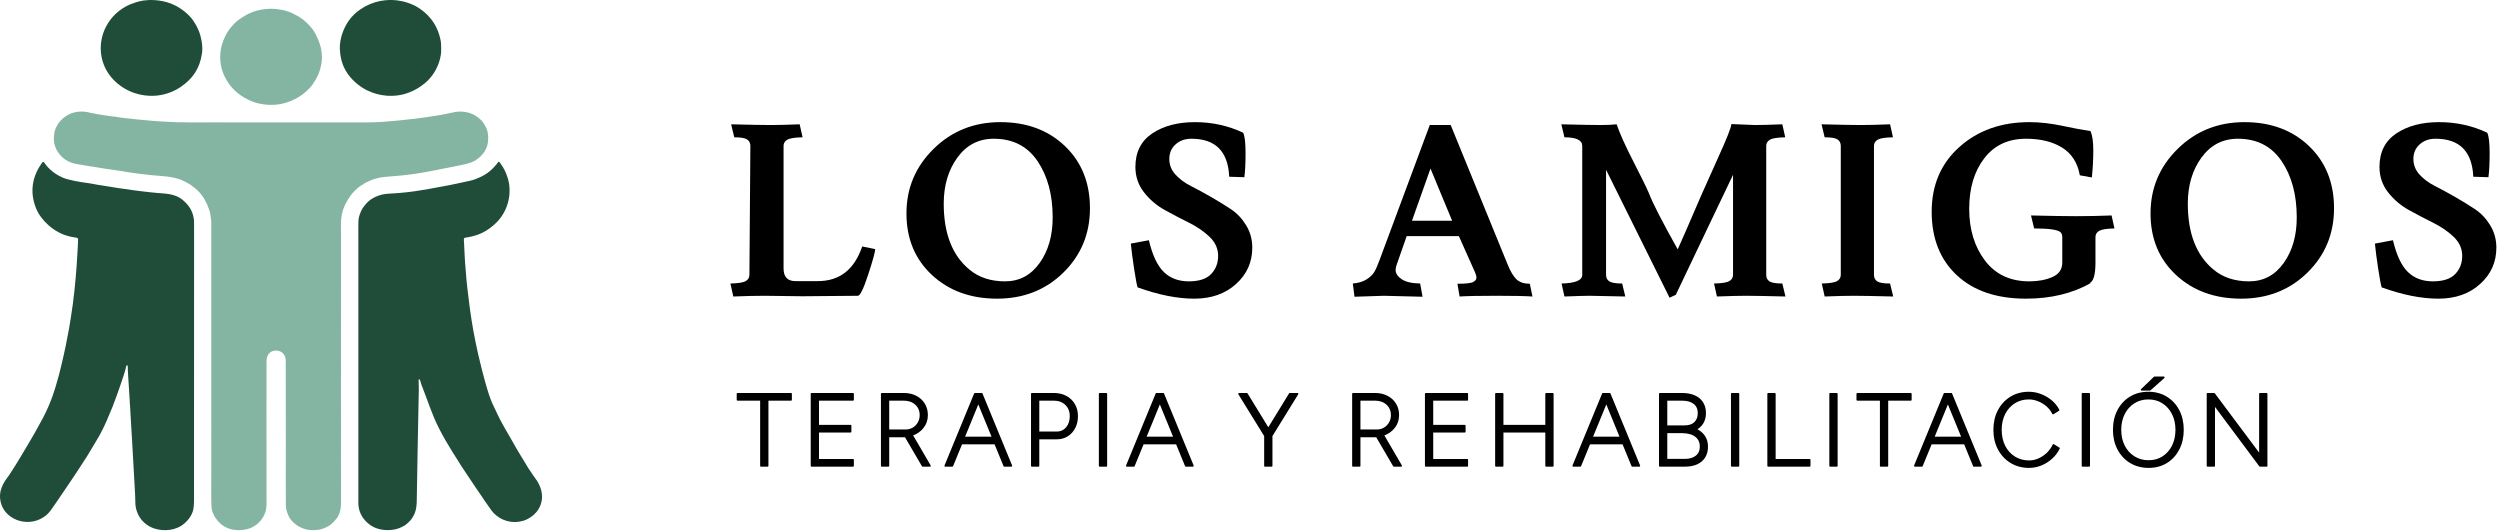
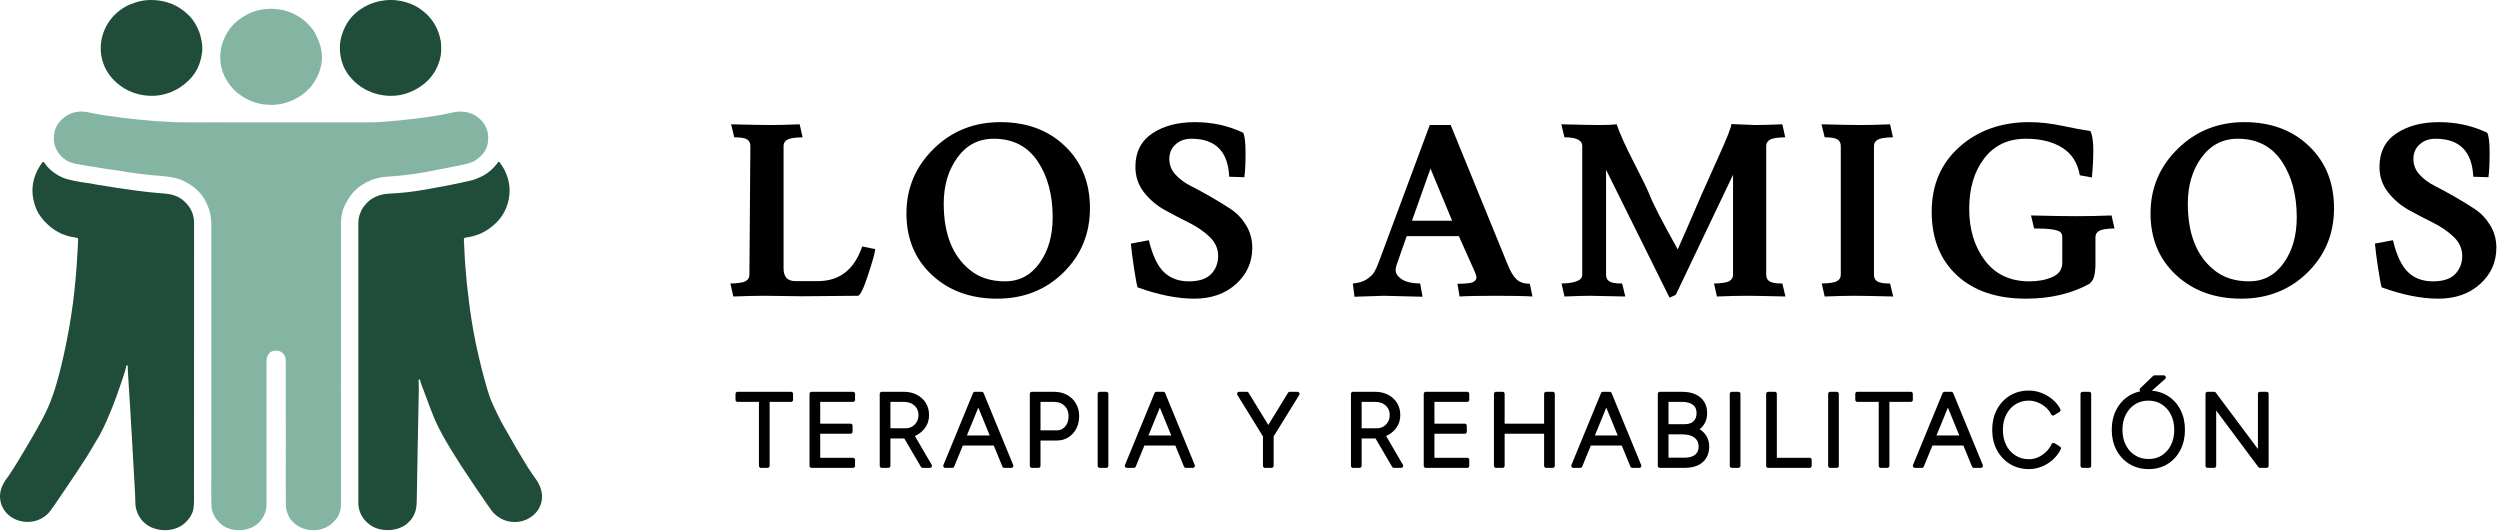
<svg xmlns="http://www.w3.org/2000/svg" width="100%" height="100%" viewBox="0 0 499 106" version="1.1" xml:space="preserve" shape-rendering="geometricPrecision" text-rendering="geometricPrecision" style="fill-rule:evenodd;clip-rule:evenodd;stroke-linejoin:round;stroke-miterlimit:2;">
  <g transform="matrix(1,0,0,1,-44.90278,-38.86673)">
    <g transform="matrix(0.164946,0,0,0.156449,14.52627,11.67528)">
      <path d="M249.95,357.414C249.456,353.826 249.306,352.944 249.296,350.497C249.285,347.982 249.815,343.567 250.262,341.435C250.873,338.526 253.536,332.752 255.332,330.377C270.979,309.689 292.718,317.576 293.45,317.716C302.698,319.479 302.662,319.594 303.47,319.714C312.947,321.12 312.882,321.473 316.45,321.833C324.485,322.644 324.433,322.921 329.466,323.682C332.975,324.213 332.97,324.108 336.486,324.607C345.391,325.872 353.478,326.377 359.54,327.072C367.502,327.986 367.508,327.755 375.497,328.527C378.243,328.792 394.508,329.701 397.493,329.753C421.437,330.168 421.422,329.907 423.501,329.977C430.723,330.222 433.453,329.837 439.497,329.907C455.57,330.091 611.161,329.918 623.499,330.003C625.824,330.019 642.239,329.876 649.462,329.06C656.998,328.208 663.738,328.064 671.551,326.948C679.093,325.871 683.113,325.712 684.501,325.512C697.397,323.655 697.395,323.755 698.509,323.558C711.9,321.199 712.831,321.615 725.555,318.734C726.273,318.572 732.808,317.092 734.546,316.775C736.609,316.398 749.148,314.106 760.266,321.871C766.217,326.027 768.332,329.536 768.375,329.591C771.126,333.127 773.338,338.845 773.77,340.425C775.933,348.341 774.486,356.11 774.237,357.449C774.041,358.504 772.965,364.282 768.738,369.682C764.936,374.537 764.67,374.283 763.852,374.953C758.572,379.279 758.593,379.678 749.549,382.644C746.727,383.569 733.047,386.277 729.426,387.137C725.515,388.067 723.925,388.22 722.512,388.559C716.306,390.048 715.938,389.78 713.478,390.413C708.501,391.693 705.989,391.86 703.488,392.445C696.505,394.078 694.672,394 692.494,394.47C686.518,395.759 680.37,396.244 676.566,396.898C668.773,398.238 648.529,399.106 643.495,400.478C636.943,402.263 636.914,402.12 634.347,403.13C632.932,403.686 626.908,406.688 626.691,406.823C620.123,410.922 618.066,412.76 617.388,413.366C608.762,421.075 606.108,427.053 604.197,430.327C594.997,446.084 596.91,459.275 596.824,474.498C596.709,494.805 596.816,614.09 596.756,633.507C596.705,650.083 596.832,650.061 596.814,651.501C596.794,653.101 596.629,666.38 596.736,671.498C596.925,680.59 596.728,759.825 596.771,764.496C596.935,782.388 596.849,802.222 596.835,805.502C596.783,817.577 597.466,823.067 593.683,831.586C591.486,836.531 585.041,842.79 583.154,844.026C576.075,848.659 570.698,850.003 565.487,850.091C562.301,850.145 552.848,851.112 542.626,843.331C541.725,842.645 536.115,838.375 533.554,832.475C529.444,823.007 530.061,818.441 530.067,814.498C530.108,788.449 529.842,779.589 530.015,762.493C530.023,761.693 530.09,755.057 530.015,752.493C529.875,747.672 530.097,747.685 530.033,743.494C529.879,733.559 530.158,642.308 529.912,633.478C529.897,632.92 529.797,629.34 528.145,626.726C522.959,618.521 513.75,620.801 510.715,623.719C505.971,628.281 506.706,635.205 506.703,636.5C506.675,651.23 506.663,651.221 506.67,652.501C506.826,681.959 506.623,681.94 506.642,684.5C506.764,700.749 506.665,804.87 506.702,816.495C506.705,817.376 506.723,822.891 505.224,827.409C501.318,839.183 493.563,843.858 491.382,845.31C484.311,850.019 472.653,851.713 462.458,848.64C461.245,848.275 456.742,846.401 454.375,844.678C451.186,842.359 451.212,842.338 448.603,839.406C447.603,838.282 441.748,831.7 440.283,822.543C439.559,818.017 439.853,801.321 439.846,775.501C439.84,750.461 439.764,467.476 439.836,462.506C439.944,454.95 439.75,454.968 438.741,447.46C437.782,440.321 432.444,428.226 428.678,423.377C426.21,420.2 426.302,420.14 426.071,419.879C421.029,414.179 416.57,410.938 415.653,410.272C411.29,407.1 407.51,405.388 406.369,404.741C395.107,398.355 374.993,398.194 368.51,397.395C354.675,395.692 354.674,395.811 353.48,395.613C343.004,393.869 342.943,394.326 332.53,392.317C329.57,391.746 325.484,391.294 323.441,390.865C319.857,390.112 315.51,389.847 311.568,389.089C305.029,387.831 305.019,388.005 298.456,386.786C294.001,385.959 293.961,386.278 289.533,385.349C278.42,383.016 275.753,383.595 268.502,380.495C262.05,377.736 252.921,370.265 249.95,357.414Z" style="fill:rgb(132,181,162);" />
    </g>
    <g transform="matrix(0.164946,0,0,0.156449,14.52627,11.67528)">
      <path d="M269.944,578.564C276.952,533.876 278.686,480.06 278.677,479.495C278.629,476.676 277.346,477.383 270.41,475.948C247.525,471.212 232.978,451.825 228.907,442.329C220.612,422.977 221.256,402.14 234.415,382.438C235.071,381.456 235.598,380.42 236.503,380.44C237.594,380.464 237.349,380.913 239.308,383.632C240.535,385.334 247,394.304 259.62,400.225C266.802,403.595 282.118,406.173 286.458,406.762C297.089,408.207 298.459,409.033 303.454,409.774C311.118,410.912 325.518,413.5 327.46,413.766C336.803,415.046 345.768,416.549 347.458,416.77C358.56,418.221 358.557,418.197 359.521,418.327C368.7,419.557 368.711,419.336 369.507,419.445C382.488,421.224 394.545,419.495 405.677,429.297C416.908,439.186 417.964,449.15 418.589,452.486C419.075,455.082 419.044,455.089 419.016,485.499C418.988,589.167 418.96,692.834 418.932,796.501C418.949,819.658 419.434,824.092 414.68,832.603C412.862,835.858 409.3,839.829 408.499,840.499C404.985,843.439 404.85,844.376 398.405,847.293C388.779,851.65 372.705,851.871 361.255,842.812C347.406,831.855 347.978,815.664 347.973,815.479C347.723,805.472 347.693,805.496 347.176,795.518C343.412,722.783 343.185,722.8 342.872,716.475C342.347,705.873 341.778,696.248 341.674,694.49C339.309,654.444 339.315,654.456 339.246,653.519C338.425,642.407 339.375,638.099 337.349,640.255C336.493,641.166 336.817,641.308 336.591,642.534C335.597,647.935 331.912,658.475 329.735,665.576C328.55,669.44 321.719,689.398 320.467,692.486C314.201,707.937 312.977,712.464 305.125,728.316C304.46,729.658 296.942,742.997 296.15,744.295C294.866,746.399 290.394,754.439 289.25,756.356C288.314,757.922 277.429,775.552 276.713,776.634C275.455,778.534 272.934,782.774 271.667,784.609C271.17,785.329 257.832,806.198 256.841,807.713C245.699,824.753 244.044,828.42 237.353,833.291C217.179,847.978 186.97,836.239 184.334,810.516C182.754,795.101 192.402,784.48 195.058,780.215C202.235,768.687 202.125,768.639 207.058,760.246C211.667,752.406 224.405,729.394 226.08,726.274C226.892,724.761 231.83,715.565 236.009,707.253C246.674,686.041 251.38,667.318 252.208,664.417C260.833,634.212 268.342,591.148 269.944,578.564Z" style="fill:rgb(31,77,58);" />
    </g>
    <g transform="matrix(0.164946,0,0,0.156449,14.52627,11.67528)">
      <path d="M692.142,657.859C691.819,657.843 691.843,657.973 691.51,657.956C690.92,657.927 690.941,657.767 690.9,657.797C690.413,658.159 691.168,666.816 690.943,672.503C690.575,681.752 688.691,799.801 688.637,802.502C688.33,817.699 689.2,825.495 682.016,836.154C680.498,838.407 676.021,842.797 674.152,844.007C664.604,850.187 656.706,849.995 654.484,850.08C652.685,850.149 641.773,850.565 632.789,844.101C631.299,843.03 622.397,836.625 619.255,825.576C617.712,820.153 617.791,816.829 617.804,812.501C617.852,796.804 617.779,501.47 617.805,486.501C617.857,455.203 617.26,454.537 619.472,447.492C621.414,441.308 623.823,438.115 624.364,437.399C627.867,432.757 631.62,427.368 642.419,423.299C654.353,418.802 659.423,423.192 704.519,414.6C728.611,410.01 728.59,410.011 752.504,404.516C761.864,402.365 770.488,396.917 770.683,396.783C775.488,393.492 778.841,391.114 784.763,383.71C786.929,381.003 786.792,380.391 787.427,380.287C788.358,380.135 788.389,380.281 788.921,381.047C794.757,389.457 796.035,393.711 797.44,397.521C804.9,417.755 799.707,442.336 784.823,457.809C774.228,468.822 764.321,472.541 760.609,473.822C753.128,476.403 747.77,476.891 747.577,476.93C744.808,477.499 745.484,478.963 745.698,483.491C746.691,504.528 746.625,504.514 746.994,509.461C748.733,532.795 749.127,536.195 749.395,538.512C752.248,563.138 755.024,594.729 767.126,644.593C777.34,686.679 779.445,686.601 785.354,700.566C790.318,712.295 798.013,725.2 804.111,736.704C804.864,738.125 811.043,749.783 813.826,754.305C817.021,759.496 822.062,768.854 823.224,770.666C830.205,781.552 830.136,781.584 832.295,784.638C842.046,798.429 840.046,810.434 839.691,812.53C836.794,829.618 822.925,836.476 817.396,838.182C799.173,843.804 784.782,833.632 778.972,825.156C778.92,825.081 771.187,813.532 770.98,813.196C768.497,809.162 768.418,809.231 765.9,805.238C762.79,800.306 762.676,800.398 759.992,796.173C758.587,793.962 742.765,769.056 742.471,768.517C738.022,760.382 726.878,743.971 715.074,719.697C706.909,702.906 699.983,679.899 695.538,668.485C693.312,662.767 693.667,662.268 692.142,657.859Z" style="fill:rgb(31,77,58);" />
    </g>
    <g transform="matrix(0.164946,0,0,0.156449,14.52627,11.67528)">
      <path d="M555.577,289.577C543.601,301.632 528.45,305.599 525.43,306.136C523.995,306.392 512.648,309.508 497.415,305.875C479.827,301.681 468.163,289.294 467.511,288.489C466.664,287.444 451.411,272.983 450.628,248.496C450.516,245.008 450.971,236.792 452.533,231.509C455.054,222.979 460.122,207.409 477.189,196.047C483.064,192.135 493.186,185.184 512.499,184.959C513.092,184.952 524.239,185.215 532.524,188.437C537.775,190.48 537.806,190.408 542.666,193.238C548.261,196.496 553.813,200.04 561.801,210.27C565.052,214.435 567.979,221.506 568.405,222.536C571.974,231.161 577.644,246.228 569.789,267.611C568.948,269.9 564.297,280.489 558.521,286.52C557.286,287.809 555.813,289.333 555.577,289.577Z" style="fill:rgb(132,181,162);" />
    </g>
    <g transform="matrix(0.164946,0,0,0.156449,14.52627,11.67528)">
      <path d="M371.526,295.936C364.79,296.386 344.938,296.601 326.52,280.477C294.019,252.025 301.822,200.17 338.661,180.828C341.464,179.357 352.302,174.566 361.471,174.098C361.575,174.093 376.779,172.09 392.313,178.911C405.795,184.832 415.004,195.378 417.544,199.471C418.868,201.604 421.86,205.458 425.24,214.598C426.946,219.209 430.045,231.351 428.643,241.518C425.838,261.864 417.082,274.417 402.701,284.795C388.042,295.372 372.904,295.844 371.526,295.936Z" style="fill:rgb(31,77,58);" />
    </g>
    <g transform="matrix(0.164946,0,0,0.156449,14.52627,11.67528)">
      <path d="M653.534,296.034C649.661,295.639 632.782,294.704 617.343,281.691C597.413,264.892 595.912,246.09 595.441,236.502C594.794,223.328 600.33,209.087 605.844,200.716C615.972,185.34 633.356,175.833 650.468,174.121C670.74,172.093 685.491,180.358 689.709,183.177C698.675,189.169 713.275,201.139 717.565,226.491C718.075,229.504 718.295,239.658 717.661,243.524C717.058,247.194 714.588,265.553 698.143,280.095C695.861,282.114 690.648,285.807 690.219,286.077C676.261,294.852 664.843,296.436 653.534,296.034Z" style="fill:rgb(31,77,58);" />
    </g>
    <g transform="matrix(1.200069,0,0,1.200069,189.2531,97.90397)">
      <path d="M13.16,0.08L6.88,0C5.44,0 3.707,0.04 1.68,0.12L1.2,-2.04C2.48,-2.067 3.327,-2.2 3.74,-2.44C4.153,-2.68 4.36,-3.027 4.36,-3.48L4.52,-24.92C4.52,-25.4 4.34,-25.76 3.98,-26C3.62,-26.24 2.907,-26.36 1.84,-26.36L1.32,-28.52C4.52,-28.44 6.713,-28.4 7.9,-28.4C9.087,-28.4 10.693,-28.44 12.72,-28.52L13.2,-26.36C11.92,-26.333 11.073,-26.2 10.66,-25.96C10.247,-25.72 10.04,-25.373 10.04,-24.92L10.04,-4.56C10.04,-3.147 10.693,-2.44 12,-2.44L15.76,-2.44C19.36,-2.44 21.813,-4.36 23.12,-8.2L25.28,-7.76C25.28,-7.307 24.893,-5.9 24.12,-3.54C23.347,-1.18 22.773,0 22.4,0L13.16,0.08Z" style="fill-rule:nonzero;" />
    </g>
    <g transform="matrix(1.200069,0,0,1.200069,189.2531,97.90397)">
      <path d="M45.56,0.48C41.16,0.48 37.547,-0.833 34.72,-3.46C31.893,-6.087 30.48,-9.5 30.48,-13.7C30.48,-17.9 31.987,-21.48 35,-24.44C38.013,-27.4 41.713,-28.88 46.1,-28.88C50.487,-28.88 54.067,-27.553 56.84,-24.9C59.613,-22.247 61,-18.8 61,-14.56C61,-10.32 59.527,-6.753 56.58,-3.86C53.633,-0.967 49.96,0.48 45.56,0.48ZM41,-4.32C42.547,-3.04 44.507,-2.4 46.88,-2.4C49.253,-2.4 51.167,-3.413 52.62,-5.44C54.073,-7.467 54.8,-10 54.8,-13.04C54.8,-16.8 53.96,-19.92 52.28,-22.4C50.6,-24.88 48.173,-26.12 45,-26.12C42.493,-26.12 40.48,-25.08 38.96,-23C37.44,-20.92 36.68,-18.36 36.68,-15.32C36.68,-10.333 38.12,-6.667 41,-4.32Z" style="fill-rule:nonzero;" />
    </g>
    <g transform="matrix(1.200069,0,0,1.200069,189.2531,97.90397)">
      <path d="M70.8,-9.24C71.387,-6.76 72.213,-5 73.28,-3.96C74.347,-2.92 75.733,-2.4 77.44,-2.4C79.147,-2.4 80.387,-2.807 81.16,-3.62C81.933,-4.433 82.32,-5.44 82.32,-6.64C82.32,-7.84 81.847,-8.893 80.9,-9.8C79.953,-10.707 78.807,-11.493 77.46,-12.16C76.113,-12.827 74.767,-13.533 73.42,-14.28C72.073,-15.027 70.927,-16.007 69.98,-17.22C69.033,-18.433 68.56,-19.84 68.56,-21.44C68.56,-23.893 69.493,-25.747 71.36,-27C73.227,-28.253 75.593,-28.88 78.46,-28.88C81.327,-28.88 84,-28.293 86.48,-27.12C86.747,-26.587 86.88,-25.46 86.88,-23.74C86.88,-22.02 86.813,-20.68 86.68,-19.72L84.16,-19.8C83.973,-24.013 81.88,-26.12 77.88,-26.12C76.813,-26.12 75.933,-25.807 75.24,-25.18C74.547,-24.553 74.2,-23.747 74.2,-22.76C74.2,-21.773 74.54,-20.907 75.22,-20.16C75.9,-19.413 76.753,-18.78 77.78,-18.26C78.807,-17.74 79.913,-17.14 81.1,-16.46C82.287,-15.78 83.393,-15.1 84.42,-14.42C85.447,-13.74 86.3,-12.84 86.98,-11.72C87.66,-10.6 88,-9.36 88,-8C88,-5.6 87.1,-3.587 85.3,-1.96C83.5,-0.333 81.187,0.48 78.36,0.48C75.533,0.48 72.387,-0.147 68.92,-1.4C68.787,-1.827 68.593,-2.867 68.34,-4.52C68.087,-6.173 67.907,-7.56 67.8,-8.68L70.8,-9.24Z" style="fill-rule:nonzero;" />
    </g>
    <g transform="matrix(1.200069,0,0,1.200069,189.2531,97.90397)">
      <path d="M109.88,0L105,0.16L104.72,-2.04C105.653,-2.12 106.413,-2.347 107,-2.72C107.587,-3.093 108.013,-3.5 108.28,-3.94C108.547,-4.38 108.84,-5.04 109.16,-5.92L117.52,-28.4L121,-28.4L130.44,-5.28C130.92,-4.08 131.42,-3.233 131.94,-2.74C132.46,-2.247 133.2,-2 134.16,-2L134.6,0.12C133.373,0.04 131.36,0 128.56,0C125.76,0 123.733,0.04 122.48,0.12L122.12,-2C123.533,-2 124.413,-2.1 124.76,-2.3C125.107,-2.5 125.28,-2.733 125.28,-3C125.28,-3.267 125.2,-3.573 125.04,-3.92L122.36,-9.92L113.68,-9.92L112,-5.12C111.893,-4.827 111.84,-4.547 111.84,-4.28C111.84,-3.72 112.173,-3.213 112.84,-2.76C113.507,-2.307 114.533,-2.067 115.92,-2.04L116.32,0.16L109.88,0ZM117.64,-21.16L114.56,-12.48L121.24,-12.48L117.64,-21.16Z" style="fill-rule:nonzero;" />
    </g>
    <g transform="matrix(1.200069,0,0,1.200069,189.2531,97.90397)">
      <path d="M167.68,-28.56L171.64,-28.4C172.627,-28.4 174.133,-28.44 176.16,-28.52L176.64,-26.36C175.36,-26.333 174.513,-26.2 174.1,-25.96C173.687,-25.72 173.48,-25.373 173.48,-24.92L173.48,-3.48C173.48,-3 173.66,-2.64 174.02,-2.4C174.38,-2.16 175.093,-2.04 176.16,-2.04L176.68,0.12C173.48,0.04 171.293,0 170.12,0C168.947,0 167.333,0.04 165.28,0.12L164.8,-2.04C166.08,-2.067 166.927,-2.2 167.34,-2.44C167.753,-2.68 167.96,-3.027 167.96,-3.48L167.96,-20.12C167.187,-18.493 165.693,-15.367 163.48,-10.74C161.267,-6.113 159.587,-2.587 158.44,-0.16L157.4,0.32L146.84,-20.96L146.84,-3.48C146.84,-3 147.02,-2.64 147.38,-2.4C147.74,-2.16 148.453,-2.04 149.52,-2.04L150.04,0.12C146.84,0.04 144.867,0 144.12,0C143.373,0 141.973,0.04 139.92,0.12L139.44,-2.04C141.733,-2.093 142.88,-2.573 142.88,-3.48L142.88,-24.92C142.88,-25.88 141.893,-26.36 139.92,-26.36L139.4,-28.52C142.6,-28.44 144.76,-28.4 145.88,-28.4C147,-28.4 147.907,-28.44 148.6,-28.52C149.107,-27.027 150.033,-24.967 151.38,-22.34C152.727,-19.713 153.587,-17.96 153.96,-17.08C154.573,-15.453 156.173,-12.333 158.76,-7.72C159.827,-10.12 160.767,-12.273 161.58,-14.18C162.393,-16.087 163.1,-17.693 163.7,-19C164.3,-20.307 164.867,-21.573 165.4,-22.8C166.92,-26.133 167.68,-28.053 167.68,-28.56Z" style="fill-rule:nonzero;" />
    </g>
    <g transform="matrix(1.200069,0,0,1.200069,189.2531,97.90397)">
      <path d="M191.4,-24.92L191.4,-3.48C191.4,-3 191.58,-2.64 191.94,-2.4C192.3,-2.16 193.013,-2.04 194.08,-2.04L194.6,0.12C191.4,0.04 189.213,0 188.04,0C186.867,0 185.253,0.04 183.2,0.12L182.72,-2.04C184,-2.067 184.847,-2.2 185.26,-2.44C185.673,-2.68 185.88,-3.027 185.88,-3.48L185.88,-24.92C185.88,-25.4 185.7,-25.76 185.34,-26C184.98,-26.24 184.267,-26.36 183.2,-26.36L182.68,-28.52C185.88,-28.44 188.073,-28.4 189.26,-28.4C190.447,-28.4 192.053,-28.44 194.08,-28.52L194.56,-26.36C193.28,-26.333 192.433,-26.2 192.02,-25.96C191.607,-25.72 191.4,-25.373 191.4,-24.92Z" style="fill-rule:nonzero;" />
    </g>
    <g transform="matrix(1.200069,0,0,1.200069,189.2531,97.90397)">
      <path d="M216.68,-26.12C213.72,-26.12 211.407,-25.033 209.74,-22.86C208.073,-20.687 207.24,-17.887 207.24,-14.46C207.24,-11.033 208.113,-8.167 209.86,-5.86C211.607,-3.553 214.067,-2.4 217.24,-2.4C218.707,-2.4 219.987,-2.64 221.08,-3.12C222.173,-3.6 222.72,-4.4 222.72,-5.52L222.72,-9.76C222.72,-10.107 222.627,-10.373 222.44,-10.56C222.013,-10.987 220.547,-11.2 218.04,-11.2L217.52,-13.36C220.72,-13.28 223.247,-13.24 225.1,-13.24C226.953,-13.24 228.893,-13.28 230.92,-13.36L231.4,-11.2C230.12,-11.173 229.273,-11.04 228.86,-10.8C228.447,-10.56 228.24,-10.213 228.24,-9.76L228.24,-5.48C228.24,-3.453 227.893,-2.32 227.2,-2.08L227.48,-2.12C224.413,-0.387 220.813,0.48 216.68,0.48C211.8,0.48 207.967,-0.82 205.18,-3.42C202.393,-6.02 201,-9.54 201,-13.98C201,-18.42 202.54,-22.013 205.62,-24.76C208.7,-27.507 212.573,-28.88 217.24,-28.88C218.973,-28.88 220.813,-28.673 222.76,-28.26C224.707,-27.847 226.253,-27.56 227.4,-27.4C227.72,-26.733 227.88,-25.667 227.88,-24.2C227.88,-22.733 227.8,-21.227 227.64,-19.68L225.64,-20.04C225.267,-22.12 224.287,-23.653 222.7,-24.64C221.113,-25.627 219.107,-26.12 216.68,-26.12Z" style="fill-rule:nonzero;" />
    </g>
    <g transform="matrix(1.200069,0,0,1.200069,189.2531,97.90397)">
      <path d="M252.48,0.48C248.08,0.48 244.467,-0.833 241.64,-3.46C238.813,-6.087 237.4,-9.5 237.4,-13.7C237.4,-17.9 238.907,-21.48 241.92,-24.44C244.933,-27.4 248.633,-28.88 253.02,-28.88C257.407,-28.88 260.987,-27.553 263.76,-24.9C266.533,-22.247 267.92,-18.8 267.92,-14.56C267.92,-10.32 266.447,-6.753 263.5,-3.86C260.553,-0.967 256.88,0.48 252.48,0.48ZM247.92,-4.32C249.467,-3.04 251.427,-2.4 253.8,-2.4C256.173,-2.4 258.087,-3.413 259.54,-5.44C260.993,-7.467 261.72,-10 261.72,-13.04C261.72,-16.8 260.88,-19.92 259.2,-22.4C257.52,-24.88 255.093,-26.12 251.92,-26.12C249.413,-26.12 247.4,-25.08 245.88,-23C244.36,-20.92 243.6,-18.36 243.6,-15.32C243.6,-10.333 245.04,-6.667 247.92,-4.32Z" style="fill-rule:nonzero;" />
    </g>
    <g transform="matrix(1.200069,0,0,1.200069,189.2531,97.90397)">
      <path d="M277.72,-9.24C278.307,-6.76 279.133,-5 280.2,-3.96C281.267,-2.92 282.653,-2.4 284.36,-2.4C286.067,-2.4 287.307,-2.807 288.08,-3.62C288.853,-4.433 289.24,-5.44 289.24,-6.64C289.24,-7.84 288.767,-8.893 287.82,-9.8C286.873,-10.707 285.727,-11.493 284.38,-12.16C283.033,-12.827 281.687,-13.533 280.34,-14.28C278.993,-15.027 277.847,-16.007 276.9,-17.22C275.953,-18.433 275.48,-19.84 275.48,-21.44C275.48,-23.893 276.413,-25.747 278.28,-27C280.147,-28.253 282.513,-28.88 285.38,-28.88C288.247,-28.88 290.92,-28.293 293.4,-27.12C293.667,-26.587 293.8,-25.46 293.8,-23.74C293.8,-22.02 293.733,-20.68 293.6,-19.72L291.08,-19.8C290.893,-24.013 288.8,-26.12 284.8,-26.12C283.733,-26.12 282.853,-25.807 282.16,-25.18C281.467,-24.553 281.12,-23.747 281.12,-22.76C281.12,-21.773 281.46,-20.907 282.14,-20.16C282.82,-19.413 283.673,-18.78 284.7,-18.26C285.727,-17.74 286.833,-17.14 288.02,-16.46C289.207,-15.78 290.313,-15.1 291.34,-14.42C292.367,-13.74 293.22,-12.84 293.9,-11.72C294.58,-10.6 294.92,-9.36 294.92,-8C294.92,-5.6 294.02,-3.587 292.22,-1.96C290.42,-0.333 288.107,0.48 285.28,0.48C282.453,0.48 279.307,-0.147 275.84,-1.4C275.707,-1.827 275.513,-2.867 275.26,-4.52C275.007,-6.173 274.827,-7.56 274.72,-8.68L277.72,-9.24Z" style="fill-rule:nonzero;" />
    </g>
-     <g transform="matrix(1.709861,0,0,1.709861,191.9148,131.8422)" stroke="#000000" stroke-width="0.20" stroke-linejoin="round" stroke-linecap="round" paint-order="stroke fill">
-       <path d="M2.856,0L2.856,-7.704L0.12,-7.704L0.12,-8.4L6.36,-8.4L6.36,-7.704L3.624,-7.704L3.624,0L2.856,0Z" style="fill-rule:nonzero;" />
+     <g transform="matrix(1.709861,0,0,1.709861,191.9148,131.8422)">
+       <path d="M2.856,0L2.856,-7.704L0.12,-7.704L0.12,-8.4L6.36,-8.4L6.36,-7.704L3.624,-7.704L3.624,0L2.856,0Z" style="fill-rule:nonzero;stroke:#000000;stroke-width:0.48;stroke-linejoin:round;stroke-linecap:round;paint-order:stroke fill;" />
    </g>
-     <g transform="matrix(1.709861,0,0,1.709861,191.9148,131.8422)" stroke="#000000" stroke-width="0.20" stroke-linejoin="round" stroke-linecap="round" paint-order="stroke fill">
-       <path d="M8.76,0L8.76,-8.4L13.596,-8.4L13.596,-7.704L9.528,-7.704L9.528,-4.68L13.308,-4.68L13.308,-3.984L9.528,-3.984L9.528,-0.696L13.596,-0.696L13.596,0L8.76,0Z" style="fill-rule:nonzero;" />
+     <g transform="matrix(1.709861,0,0,1.709861,191.9148,131.8422)">
+       <path d="M8.76,0L8.76,-8.4L13.596,-8.4L13.596,-7.704L9.528,-7.704L9.528,-4.68L13.308,-4.68L13.308,-3.984L9.528,-3.984L9.528,-0.696L13.596,-0.696L13.596,0L8.76,0Z" style="fill-rule:nonzero;stroke:#000000;stroke-width:0.48;stroke-linejoin:round;stroke-linecap:round;paint-order:stroke fill;" />
    </g>
-     <g transform="matrix(1.709861,0,0,1.709861,191.9148,131.8422)" stroke="#000000" stroke-width="0.20" stroke-linejoin="round" stroke-linecap="round" paint-order="stroke fill">
-       <path d="M16.956,0L16.956,-8.4L19.536,-8.4C20.064,-8.4 20.532,-8.294 20.94,-8.082C21.348,-7.87 21.666,-7.578 21.894,-7.206C22.122,-6.834 22.236,-6.404 22.236,-5.916C22.236,-5.364 22.072,-4.884 21.744,-4.476C21.416,-4.068 20.992,-3.776 20.472,-3.6L22.572,0L21.732,0L19.716,-3.444C19.66,-3.436 19.604,-3.432 19.548,-3.432L17.724,-3.432L17.724,0L16.956,0ZM17.724,-4.14L19.74,-4.14C20.06,-4.14 20.35,-4.216 20.61,-4.368C20.87,-4.52 21.08,-4.73 21.24,-4.998C21.4,-5.266 21.48,-5.572 21.48,-5.916C21.48,-6.444 21.298,-6.874 20.934,-7.206C20.57,-7.538 20.104,-7.704 19.536,-7.704L17.724,-7.704L17.724,-4.14Z" style="fill-rule:nonzero;" />
+     <g transform="matrix(1.709861,0,0,1.709861,191.9148,131.8422)">
+       <path d="M16.956,0L16.956,-8.4L19.536,-8.4C20.064,-8.4 20.532,-8.294 20.94,-8.082C21.348,-7.87 21.666,-7.578 21.894,-7.206C22.122,-6.834 22.236,-6.404 22.236,-5.916C22.236,-5.364 22.072,-4.884 21.744,-4.476C21.416,-4.068 20.992,-3.776 20.472,-3.6L22.572,0L21.732,0L19.716,-3.444C19.66,-3.436 19.604,-3.432 19.548,-3.432L17.724,-3.432L17.724,0L16.956,0ZM17.724,-4.14L19.74,-4.14C20.06,-4.14 20.35,-4.216 20.61,-4.368C20.87,-4.52 21.08,-4.73 21.24,-4.998C21.4,-5.266 21.48,-5.572 21.48,-5.916C21.48,-6.444 21.298,-6.874 20.934,-7.206C20.57,-7.538 20.104,-7.704 19.536,-7.704L17.724,-7.704L17.724,-4.14Z" style="fill-rule:nonzero;stroke:#000000;stroke-width:0.48;stroke-linejoin:round;stroke-linecap:round;paint-order:stroke fill;" />
    </g>
-     <g transform="matrix(1.709861,0,0,1.709861,191.9148,131.8422)" stroke="#000000" stroke-width="0.20" stroke-linejoin="round" stroke-linecap="round" paint-order="stroke fill">
-       <path d="M24.372,0L27.828,-8.4L28.62,-8.4L32.076,0L31.26,0L30.192,-2.604L26.256,-2.604L25.188,0L24.372,0ZM26.532,-3.3L29.916,-3.3L28.224,-7.428L26.532,-3.3Z" style="fill-rule:nonzero;" />
+     <g transform="matrix(1.709861,0,0,1.709861,191.9148,131.8422)">
+       <path d="M24.372,0L27.828,-8.4L28.62,-8.4L32.076,0L31.26,0L30.192,-2.604L26.256,-2.604L25.188,0L24.372,0ZM26.532,-3.3L29.916,-3.3L28.224,-7.428L26.532,-3.3Z" style="fill-rule:nonzero;stroke:#000000;stroke-width:0.48;stroke-linejoin:round;stroke-linecap:round;paint-order:stroke fill;" />
    </g>
-     <g transform="matrix(1.709861,0,0,1.709861,191.9148,131.8422)" stroke="#000000" stroke-width="0.20" stroke-linejoin="round" stroke-linecap="round" paint-order="stroke fill">
-       <path d="M34.476,0L34.476,-8.4L37.056,-8.4C37.584,-8.4 38.052,-8.29 38.46,-8.07C38.868,-7.85 39.186,-7.544 39.414,-7.152C39.642,-6.76 39.756,-6.308 39.756,-5.796C39.756,-5.292 39.654,-4.844 39.45,-4.452C39.246,-4.06 38.966,-3.752 38.61,-3.528C38.254,-3.304 37.844,-3.192 37.38,-3.192L35.244,-3.192L35.244,0L34.476,0ZM35.244,-3.9L37.38,-3.9C37.852,-3.9 38.24,-4.076 38.544,-4.428C38.848,-4.78 39,-5.236 39,-5.796C39,-6.364 38.818,-6.824 38.454,-7.176C38.09,-7.528 37.624,-7.704 37.056,-7.704L35.244,-7.704L35.244,-3.9Z" style="fill-rule:nonzero;" />
+     <g transform="matrix(1.709861,0,0,1.709861,191.9148,131.8422)">
+       <path d="M34.476,0L34.476,-8.4L37.056,-8.4C37.584,-8.4 38.052,-8.29 38.46,-8.07C38.868,-7.85 39.186,-7.544 39.414,-7.152C39.642,-6.76 39.756,-6.308 39.756,-5.796C39.756,-5.292 39.654,-4.844 39.45,-4.452C39.246,-4.06 38.966,-3.752 38.61,-3.528C38.254,-3.304 37.844,-3.192 37.38,-3.192L35.244,-3.192L35.244,0L34.476,0ZM35.244,-3.9L37.38,-3.9C37.852,-3.9 38.24,-4.076 38.544,-4.428C38.848,-4.78 39,-5.236 39,-5.796C39,-6.364 38.818,-6.824 38.454,-7.176C38.09,-7.528 37.624,-7.704 37.056,-7.704L35.244,-7.704L35.244,-3.9Z" style="fill-rule:nonzero;stroke:#000000;stroke-width:0.48;stroke-linejoin:round;stroke-linecap:round;paint-order:stroke fill;" />
    </g>
-     <g transform="matrix(1.709861,0,0,1.709861,191.9148,131.8422)" stroke="#000000" stroke-width="0.20" stroke-linejoin="round" stroke-linecap="round" paint-order="stroke fill">
-       <rect x="42.396" y="-8.4" width="0.768" height="8.4" style="fill-rule:nonzero;" />
+     <g transform="matrix(1.709861,0,0,1.709861,191.9148,131.8422)">
+       <rect x="42.396" y="-8.4" width="0.768" height="8.4" style="fill-rule:nonzero;stroke:#000000;stroke-width:0.48;stroke-linejoin:round;stroke-linecap:round;paint-order:stroke fill;" />
    </g>
-     <g transform="matrix(1.709861,0,0,1.709861,191.9148,131.8422)" stroke="#000000" stroke-width="0.20" stroke-linejoin="round" stroke-linecap="round" paint-order="stroke fill">
-       <path d="M45.564,0L49.02,-8.4L49.812,-8.4L53.268,0L52.452,0L51.384,-2.604L47.448,-2.604L46.38,0L45.564,0ZM47.724,-3.3L51.108,-3.3L49.416,-7.428L47.724,-3.3Z" style="fill-rule:nonzero;" />
+     <g transform="matrix(1.709861,0,0,1.709861,191.9148,131.8422)">
+       <path d="M45.564,0L49.02,-8.4L49.812,-8.4L53.268,0L52.452,0L51.384,-2.604L47.448,-2.604L46.38,0L45.564,0ZM47.724,-3.3L51.108,-3.3L49.416,-7.428L47.724,-3.3Z" style="fill-rule:nonzero;stroke:#000000;stroke-width:0.48;stroke-linejoin:round;stroke-linecap:round;paint-order:stroke fill;" />
    </g>
-     <g transform="matrix(1.709861,0,0,1.709861,191.9148,131.8422)" stroke="#000000" stroke-width="0.20" stroke-linejoin="round" stroke-linecap="round" paint-order="stroke fill">
-       <path d="M61.692,0L61.692,-3.504L58.668,-8.4L59.568,-8.4L62.076,-4.308L64.584,-8.4L65.484,-8.4L62.46,-3.504L62.46,0L61.692,0Z" style="fill-rule:nonzero;" />
+     <g transform="matrix(1.709861,0,0,1.709861,191.9148,131.8422)">
+       <path d="M61.692,0L61.692,-3.504L58.668,-8.4L59.568,-8.4L62.076,-4.308L64.584,-8.4L65.484,-8.4L62.46,-3.504L62.46,0L61.692,0Z" style="fill-rule:nonzero;stroke:#000000;stroke-width:0.48;stroke-linejoin:round;stroke-linecap:round;paint-order:stroke fill;" />
    </g>
-     <g transform="matrix(1.709861,0,0,1.709861,191.9148,131.8422)" stroke="#000000" stroke-width="0.20" stroke-linejoin="round" stroke-linecap="round" paint-order="stroke fill">
-       <path d="M71.964,0L71.964,-8.4L74.544,-8.4C75.072,-8.4 75.54,-8.294 75.948,-8.082C76.356,-7.87 76.674,-7.578 76.902,-7.206C77.13,-6.834 77.244,-6.404 77.244,-5.916C77.244,-5.364 77.08,-4.884 76.752,-4.476C76.424,-4.068 76,-3.776 75.48,-3.6L77.58,0L76.74,0L74.724,-3.444C74.668,-3.436 74.612,-3.432 74.556,-3.432L72.732,-3.432L72.732,0L71.964,0ZM72.732,-4.14L74.748,-4.14C75.068,-4.14 75.358,-4.216 75.618,-4.368C75.878,-4.52 76.088,-4.73 76.248,-4.998C76.408,-5.266 76.488,-5.572 76.488,-5.916C76.488,-6.444 76.306,-6.874 75.942,-7.206C75.578,-7.538 75.112,-7.704 74.544,-7.704L72.732,-7.704L72.732,-4.14Z" style="fill-rule:nonzero;" />
+     <g transform="matrix(1.709861,0,0,1.709861,191.9148,131.8422)">
+       <path d="M71.964,0L71.964,-8.4L74.544,-8.4C75.072,-8.4 75.54,-8.294 75.948,-8.082C76.356,-7.87 76.674,-7.578 76.902,-7.206C77.13,-6.834 77.244,-6.404 77.244,-5.916C77.244,-5.364 77.08,-4.884 76.752,-4.476C76.424,-4.068 76,-3.776 75.48,-3.6L77.58,0L76.74,0L74.724,-3.444C74.668,-3.436 74.612,-3.432 74.556,-3.432L72.732,-3.432L72.732,0L71.964,0ZM72.732,-4.14L74.748,-4.14C75.068,-4.14 75.358,-4.216 75.618,-4.368C75.878,-4.52 76.088,-4.73 76.248,-4.998C76.408,-5.266 76.488,-5.572 76.488,-5.916C76.488,-6.444 76.306,-6.874 75.942,-7.206C75.578,-7.538 75.112,-7.704 74.544,-7.704L72.732,-7.704L72.732,-4.14Z" style="fill-rule:nonzero;stroke:#000000;stroke-width:0.48;stroke-linejoin:round;stroke-linecap:round;paint-order:stroke fill;" />
    </g>
-     <g transform="matrix(1.709861,0,0,1.709861,191.9148,131.8422)" stroke="#000000" stroke-width="0.20" stroke-linejoin="round" stroke-linecap="round" paint-order="stroke fill">
-       <path d="M80.46,0L80.46,-8.4L85.296,-8.4L85.296,-7.704L81.228,-7.704L81.228,-4.68L85.008,-4.68L85.008,-3.984L81.228,-3.984L81.228,-0.696L85.296,-0.696L85.296,0L80.46,0Z" style="fill-rule:nonzero;" />
+     <g transform="matrix(1.709861,0,0,1.709861,191.9148,131.8422)">
+       <path d="M80.46,0L80.46,-8.4L85.296,-8.4L85.296,-7.704L81.228,-7.704L81.228,-4.68L85.008,-4.68L85.008,-3.984L81.228,-3.984L81.228,-0.696L85.296,-0.696L85.296,0L80.46,0Z" style="fill-rule:nonzero;stroke:#000000;stroke-width:0.48;stroke-linejoin:round;stroke-linecap:round;paint-order:stroke fill;" />
    </g>
-     <g transform="matrix(1.709861,0,0,1.709861,191.9148,131.8422)" stroke="#000000" stroke-width="0.20" stroke-linejoin="round" stroke-linecap="round" paint-order="stroke fill">
-       <path d="M88.656,0L88.656,-8.4L89.424,-8.4L89.424,-4.68L94.512,-4.68L94.512,-8.4L95.28,-8.4L95.28,0L94.512,0L94.512,-3.984L89.424,-3.984L89.424,0L88.656,0Z" style="fill-rule:nonzero;" />
+     <g transform="matrix(1.709861,0,0,1.709861,191.9148,131.8422)">
+       <path d="M88.656,0L88.656,-8.4L89.424,-8.4L89.424,-4.68L94.512,-4.68L94.512,-8.4L95.28,-8.4L95.28,0L94.512,0L94.512,-3.984L89.424,-3.984L89.424,0L88.656,0Z" style="fill-rule:nonzero;stroke:#000000;stroke-width:0.48;stroke-linejoin:round;stroke-linecap:round;paint-order:stroke fill;" />
    </g>
-     <g transform="matrix(1.709861,0,0,1.709861,191.9148,131.8422)" stroke="#000000" stroke-width="0.20" stroke-linejoin="round" stroke-linecap="round" paint-order="stroke fill">
-       <path d="M97.68,0L101.136,-8.4L101.928,-8.4L105.384,0L104.568,0L103.5,-2.604L99.564,-2.604L98.496,0L97.68,0ZM99.84,-3.3L103.224,-3.3L101.532,-7.428L99.84,-3.3Z" style="fill-rule:nonzero;" />
+     <g transform="matrix(1.709861,0,0,1.709861,191.9148,131.8422)">
+       <path d="M97.68,0L101.136,-8.4L101.928,-8.4L105.384,0L104.568,0L103.5,-2.604L99.564,-2.604L98.496,0L97.68,0ZM99.84,-3.3L103.224,-3.3L101.532,-7.428L99.84,-3.3Z" style="fill-rule:nonzero;stroke:#000000;stroke-width:0.48;stroke-linejoin:round;stroke-linecap:round;paint-order:stroke fill;" />
    </g>
-     <g transform="matrix(1.709861,0,0,1.709861,191.9148,131.8422)" stroke="#000000" stroke-width="0.20" stroke-linejoin="round" stroke-linecap="round" paint-order="stroke fill">
-       <path d="M107.784,0L107.784,-8.4L110.364,-8.4C110.932,-8.4 111.416,-8.312 111.816,-8.136C112.216,-7.96 112.524,-7.704 112.74,-7.368C112.956,-7.032 113.064,-6.628 113.064,-6.156C113.064,-5.716 112.968,-5.336 112.776,-5.016C112.584,-4.696 112.312,-4.444 111.96,-4.26C112.392,-4.06 112.724,-3.79 112.956,-3.45C113.188,-3.11 113.304,-2.708 113.304,-2.244C113.304,-1.772 113.2,-1.368 112.992,-1.032C112.784,-0.696 112.486,-0.44 112.098,-0.264C111.71,-0.088 111.24,0 110.688,0L107.784,0ZM108.552,-0.708L110.688,-0.708C111.272,-0.708 111.728,-0.844 112.056,-1.116C112.384,-1.388 112.548,-1.764 112.548,-2.244C112.548,-2.772 112.356,-3.182 111.972,-3.474C111.588,-3.766 111.052,-3.912 110.364,-3.912L108.552,-3.912L108.552,-0.708ZM108.552,-4.62L110.688,-4.62C111.2,-4.62 111.598,-4.756 111.882,-5.028C112.166,-5.3 112.308,-5.676 112.308,-6.156C112.308,-6.652 112.138,-7.034 111.798,-7.302C111.458,-7.57 110.98,-7.704 110.364,-7.704L108.552,-7.704L108.552,-4.62Z" style="fill-rule:nonzero;" />
+     <g transform="matrix(1.709861,0,0,1.709861,191.9148,131.8422)">
+       <path d="M107.784,0L107.784,-8.4L110.364,-8.4C110.932,-8.4 111.416,-8.312 111.816,-8.136C112.216,-7.96 112.524,-7.704 112.74,-7.368C112.956,-7.032 113.064,-6.628 113.064,-6.156C113.064,-5.716 112.968,-5.336 112.776,-5.016C112.584,-4.696 112.312,-4.444 111.96,-4.26C112.392,-4.06 112.724,-3.79 112.956,-3.45C113.188,-3.11 113.304,-2.708 113.304,-2.244C113.304,-1.772 113.2,-1.368 112.992,-1.032C112.784,-0.696 112.486,-0.44 112.098,-0.264C111.71,-0.088 111.24,0 110.688,0L107.784,0ZM108.552,-0.708L110.688,-0.708C111.272,-0.708 111.728,-0.844 112.056,-1.116C112.384,-1.388 112.548,-1.764 112.548,-2.244C112.548,-2.772 112.356,-3.182 111.972,-3.474C111.588,-3.766 111.052,-3.912 110.364,-3.912L108.552,-3.912L108.552,-0.708ZM108.552,-4.62L110.688,-4.62C111.2,-4.62 111.598,-4.756 111.882,-5.028C112.166,-5.3 112.308,-5.676 112.308,-6.156C112.308,-6.652 112.138,-7.034 111.798,-7.302C111.458,-7.57 110.98,-7.704 110.364,-7.704L108.552,-7.704L108.552,-4.62Z" style="fill-rule:nonzero;stroke:#000000;stroke-width:0.48;stroke-linejoin:round;stroke-linecap:round;paint-order:stroke fill;" />
    </g>
-     <g transform="matrix(1.709861,0,0,1.709861,191.9148,131.8422)" stroke="#000000" stroke-width="0.20" stroke-linejoin="round" stroke-linecap="round" paint-order="stroke fill">
-       <rect x="116.184" y="-8.4" width="0.768" height="8.4" style="fill-rule:nonzero;" />
+     <g transform="matrix(1.709861,0,0,1.709861,191.9148,131.8422)">
+       <rect x="116.184" y="-8.4" width="0.768" height="8.4" style="fill-rule:nonzero;stroke:#000000;stroke-width:0.48;stroke-linejoin:round;stroke-linecap:round;paint-order:stroke fill;" />
    </g>
-     <g transform="matrix(1.709861,0,0,1.709861,191.9148,131.8422)" stroke="#000000" stroke-width="0.20" stroke-linejoin="round" stroke-linecap="round" paint-order="stroke fill">
-       <path d="M120.432,0L120.432,-8.4L121.2,-8.4L121.2,-0.696L125.268,-0.696L125.268,0L120.432,0Z" style="fill-rule:nonzero;" />
+     <g transform="matrix(1.709861,0,0,1.709861,191.9148,131.8422)">
+       <path d="M120.432,0L120.432,-8.4L121.2,-8.4L121.2,-0.696L125.268,-0.696L125.268,0L120.432,0Z" style="fill-rule:nonzero;stroke:#000000;stroke-width:0.48;stroke-linejoin:round;stroke-linecap:round;paint-order:stroke fill;" />
    </g>
-     <g transform="matrix(1.709861,0,0,1.709861,191.9148,131.8422)" stroke="#000000" stroke-width="0.20" stroke-linejoin="round" stroke-linecap="round" paint-order="stroke fill">
-       <rect x="127.668" y="-8.4" width="0.768" height="8.4" style="fill-rule:nonzero;" />
+     <g transform="matrix(1.709861,0,0,1.709861,191.9148,131.8422)">
+       <rect x="127.668" y="-8.4" width="0.768" height="8.4" style="fill-rule:nonzero;stroke:#000000;stroke-width:0.48;stroke-linejoin:round;stroke-linecap:round;paint-order:stroke fill;" />
    </g>
-     <g transform="matrix(1.709861,0,0,1.709861,191.9148,131.8422)" stroke="#000000" stroke-width="0.20" stroke-linejoin="round" stroke-linecap="round" paint-order="stroke fill">
-       <path d="M133.572,0L133.572,-7.704L130.836,-7.704L130.836,-8.4L137.076,-8.4L137.076,-7.704L134.34,-7.704L134.34,0L133.572,0Z" style="fill-rule:nonzero;" />
+     <g transform="matrix(1.709861,0,0,1.709861,191.9148,131.8422)">
+       <path d="M133.572,0L133.572,-7.704L130.836,-7.704L130.836,-8.4L137.076,-8.4L137.076,-7.704L134.34,-7.704L134.34,0L133.572,0Z" style="fill-rule:nonzero;stroke:#000000;stroke-width:0.48;stroke-linejoin:round;stroke-linecap:round;paint-order:stroke fill;" />
    </g>
-     <g transform="matrix(1.709861,0,0,1.709861,191.9148,131.8422)" stroke="#000000" stroke-width="0.20" stroke-linejoin="round" stroke-linecap="round" paint-order="stroke fill">
-       <path d="M137.556,0L141.012,-8.4L141.804,-8.4L145.26,0L144.444,0L143.376,-2.604L139.44,-2.604L138.372,0L137.556,0ZM139.716,-3.3L143.1,-3.3L141.408,-7.428L139.716,-3.3Z" style="fill-rule:nonzero;" />
+     <g transform="matrix(1.709861,0,0,1.709861,191.9148,131.8422)">
+       <path d="M137.556,0L141.012,-8.4L141.804,-8.4L145.26,0L144.444,0L143.376,-2.604L139.44,-2.604L138.372,0L137.556,0ZM139.716,-3.3L143.1,-3.3L141.408,-7.428L139.716,-3.3Z" style="fill-rule:nonzero;stroke:#000000;stroke-width:0.48;stroke-linejoin:round;stroke-linecap:round;paint-order:stroke fill;" />
    </g>
-     <g transform="matrix(1.709861,0,0,1.709861,191.9148,131.8422)" stroke="#000000" stroke-width="0.20" stroke-linejoin="round" stroke-linecap="round" paint-order="stroke fill">
-       <path d="M150.888,0.144C150.096,0.144 149.394,-0.042 148.782,-0.414C148.17,-0.786 147.69,-1.298 147.342,-1.95C146.994,-2.602 146.82,-3.352 146.82,-4.2C146.82,-5.048 146.992,-5.798 147.336,-6.45C147.68,-7.102 148.156,-7.614 148.764,-7.986C149.372,-8.358 150.068,-8.544 150.852,-8.544C151.324,-8.544 151.786,-8.458 152.238,-8.286C152.69,-8.114 153.1,-7.874 153.468,-7.566C153.836,-7.258 154.12,-6.904 154.32,-6.504L153.684,-6.108C153.516,-6.452 153.282,-6.754 152.982,-7.014C152.682,-7.274 152.348,-7.478 151.98,-7.626C151.612,-7.774 151.236,-7.848 150.852,-7.848C150.22,-7.848 149.658,-7.692 149.166,-7.38C148.674,-7.068 148.288,-6.638 148.008,-6.09C147.728,-5.542 147.588,-4.912 147.588,-4.2C147.588,-3.48 147.728,-2.844 148.008,-2.292C148.288,-1.74 148.678,-1.308 149.178,-0.996C149.678,-0.684 150.248,-0.528 150.888,-0.528C151.28,-0.528 151.66,-0.61 152.028,-0.774C152.396,-0.938 152.73,-1.164 153.03,-1.452C153.33,-1.74 153.564,-2.068 153.732,-2.436L154.368,-2.04C154.16,-1.616 153.874,-1.238 153.51,-0.906C153.146,-0.574 152.736,-0.316 152.28,-0.132C151.824,0.052 151.36,0.144 150.888,0.144Z" style="fill-rule:nonzero;" />
+     <g transform="matrix(1.709861,0,0,1.709861,191.9148,131.8422)">
+       <path d="M150.888,0.144C150.096,0.144 149.394,-0.042 148.782,-0.414C148.17,-0.786 147.69,-1.298 147.342,-1.95C146.994,-2.602 146.82,-3.352 146.82,-4.2C146.82,-5.048 146.992,-5.798 147.336,-6.45C147.68,-7.102 148.156,-7.614 148.764,-7.986C149.372,-8.358 150.068,-8.544 150.852,-8.544C151.324,-8.544 151.786,-8.458 152.238,-8.286C152.69,-8.114 153.1,-7.874 153.468,-7.566C153.836,-7.258 154.12,-6.904 154.32,-6.504L153.684,-6.108C153.516,-6.452 153.282,-6.754 152.982,-7.014C152.682,-7.274 152.348,-7.478 151.98,-7.626C151.612,-7.774 151.236,-7.848 150.852,-7.848C150.22,-7.848 149.658,-7.692 149.166,-7.38C148.674,-7.068 148.288,-6.638 148.008,-6.09C147.728,-5.542 147.588,-4.912 147.588,-4.2C147.588,-3.48 147.728,-2.844 148.008,-2.292C148.288,-1.74 148.678,-1.308 149.178,-0.996C149.678,-0.684 150.248,-0.528 150.888,-0.528C151.28,-0.528 151.66,-0.61 152.028,-0.774C152.396,-0.938 152.73,-1.164 153.03,-1.452C153.33,-1.74 153.564,-2.068 153.732,-2.436L154.368,-2.04C154.16,-1.616 153.874,-1.238 153.51,-0.906C153.146,-0.574 152.736,-0.316 152.28,-0.132C151.824,0.052 151.36,0.144 150.888,0.144Z" style="fill-rule:nonzero;stroke:#000000;stroke-width:0.48;stroke-linejoin:round;stroke-linecap:round;paint-order:stroke fill;" />
    </g>
-     <g transform="matrix(1.709861,0,0,1.709861,191.9148,131.8422)" stroke="#000000" stroke-width="0.20" stroke-linejoin="round" stroke-linecap="round" paint-order="stroke fill">
-       <rect x="157.128" y="-8.4" width="0.768" height="8.4" style="fill-rule:nonzero;" />
+     <g transform="matrix(1.709861,0,0,1.709861,191.9148,131.8422)">
+       <rect x="157.128" y="-8.4" width="0.768" height="8.4" style="fill-rule:nonzero;stroke:#000000;stroke-width:0.48;stroke-linejoin:round;stroke-linecap:round;paint-order:stroke fill;" />
    </g>
-     <g transform="matrix(1.709861,0,0,1.709861,191.9148,131.8422)" stroke="#000000" stroke-width="0.20" stroke-linejoin="round" stroke-linecap="round" paint-order="stroke fill">
-       <path d="M164.844,0.144C164.052,0.144 163.35,-0.04 162.738,-0.408C162.126,-0.776 161.646,-1.288 161.298,-1.944C160.95,-2.6 160.776,-3.352 160.776,-4.2C160.776,-5.056 160.948,-5.81 161.292,-6.462C161.636,-7.114 162.11,-7.624 162.714,-7.992C163.318,-8.36 164.016,-8.544 164.808,-8.544C165.6,-8.544 166.3,-8.358 166.908,-7.986C167.516,-7.614 167.99,-7.102 168.33,-6.45C168.67,-5.798 168.84,-5.048 168.84,-4.2C168.84,-3.352 168.67,-2.6 168.33,-1.944C167.99,-1.288 167.52,-0.776 166.92,-0.408C166.32,-0.04 165.628,0.144 164.844,0.144ZM164.844,-0.552C165.476,-0.552 166.034,-0.708 166.518,-1.02C167.002,-1.332 167.382,-1.762 167.658,-2.31C167.934,-2.858 168.072,-3.488 168.072,-4.2C168.072,-4.912 167.932,-5.542 167.652,-6.09C167.372,-6.638 166.988,-7.068 166.5,-7.38C166.012,-7.692 165.448,-7.848 164.808,-7.848C164.176,-7.848 163.614,-7.692 163.122,-7.38C162.63,-7.068 162.244,-6.638 161.964,-6.09C161.684,-5.542 161.544,-4.912 161.544,-4.2C161.544,-3.488 161.684,-2.858 161.964,-2.31C162.244,-1.762 162.634,-1.332 163.134,-1.02C163.634,-0.708 164.204,-0.552 164.844,-0.552ZM164.028,-8.88L165.528,-10.32L166.608,-10.32L164.988,-8.88L164.028,-8.88Z" style="fill-rule:nonzero;" />
+     <g transform="matrix(1.709861,0,0,1.709861,191.9148,131.8422)">
+       <path d="M164.844,0.144C164.052,0.144 163.35,-0.04 162.738,-0.408C162.126,-0.776 161.646,-1.288 161.298,-1.944C160.95,-2.6 160.776,-3.352 160.776,-4.2C160.776,-5.056 160.948,-5.81 161.292,-6.462C161.636,-7.114 162.11,-7.624 162.714,-7.992C163.318,-8.36 164.016,-8.544 164.808,-8.544C165.6,-8.544 166.3,-8.358 166.908,-7.986C167.516,-7.614 167.99,-7.102 168.33,-6.45C168.67,-5.798 168.84,-5.048 168.84,-4.2C168.84,-3.352 168.67,-2.6 168.33,-1.944C167.99,-1.288 167.52,-0.776 166.92,-0.408C166.32,-0.04 165.628,0.144 164.844,0.144ZM164.844,-0.552C165.476,-0.552 166.034,-0.708 166.518,-1.02C167.002,-1.332 167.382,-1.762 167.658,-2.31C167.934,-2.858 168.072,-3.488 168.072,-4.2C168.072,-4.912 167.932,-5.542 167.652,-6.09C167.372,-6.638 166.988,-7.068 166.5,-7.38C166.012,-7.692 165.448,-7.848 164.808,-7.848C164.176,-7.848 163.614,-7.692 163.122,-7.38C162.63,-7.068 162.244,-6.638 161.964,-6.09C161.684,-5.542 161.544,-4.912 161.544,-4.2C161.544,-3.488 161.684,-2.858 161.964,-2.31C162.244,-1.762 162.634,-1.332 163.134,-1.02C163.634,-0.708 164.204,-0.552 164.844,-0.552ZM164.028,-8.88L165.528,-10.32L166.608,-10.32L164.988,-8.88L164.028,-8.88Z" style="fill-rule:nonzero;stroke:#000000;stroke-width:0.48;stroke-linejoin:round;stroke-linecap:round;paint-order:stroke fill;" />
    </g>
-     <g transform="matrix(1.709861,0,0,1.709861,191.9148,131.8422)" stroke="#000000" stroke-width="0.20" stroke-linejoin="round" stroke-linecap="round" paint-order="stroke fill">
-       <path d="M171.72,0L171.72,-8.4L172.488,-8.4L177.84,-1.236L177.84,-8.4L178.608,-8.4L178.608,0L177.84,0L172.488,-7.176L172.488,0L171.72,0Z" style="fill-rule:nonzero;" />
+     <g transform="matrix(1.709861,0,0,1.709861,191.9148,131.8422)">
+       <path d="M171.72,0L171.72,-8.4L172.488,-8.4L177.84,-1.236L177.84,-8.4L178.608,-8.4L178.608,0L177.84,0L172.488,-7.176L172.488,0L171.72,0Z" style="fill-rule:nonzero;stroke:#000000;stroke-width:0.48;stroke-linejoin:round;stroke-linecap:round;paint-order:stroke fill;" />
    </g>
  </g>
</svg>
